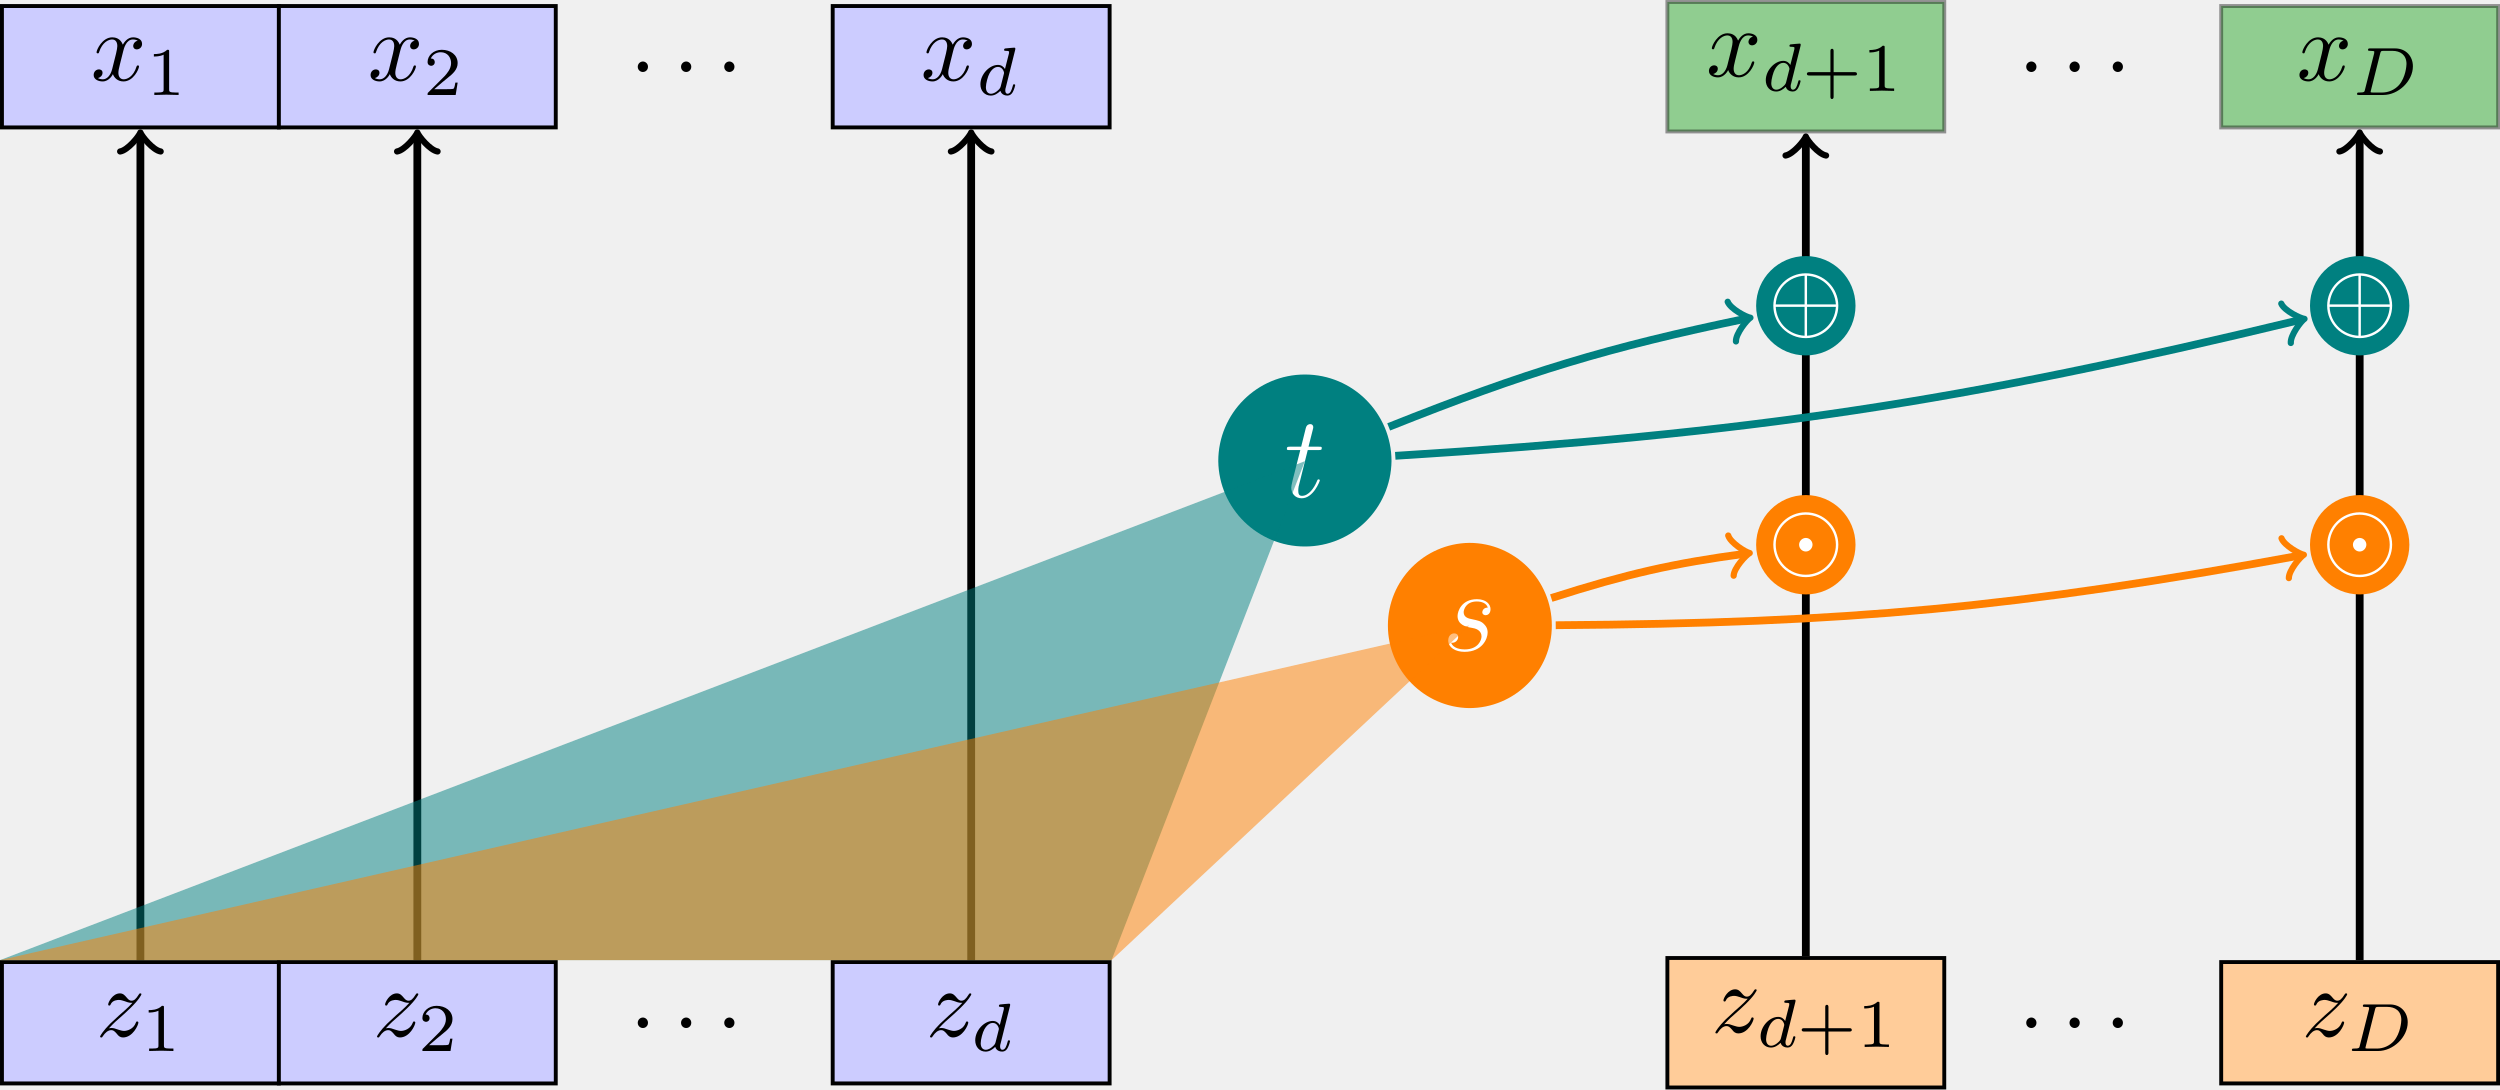
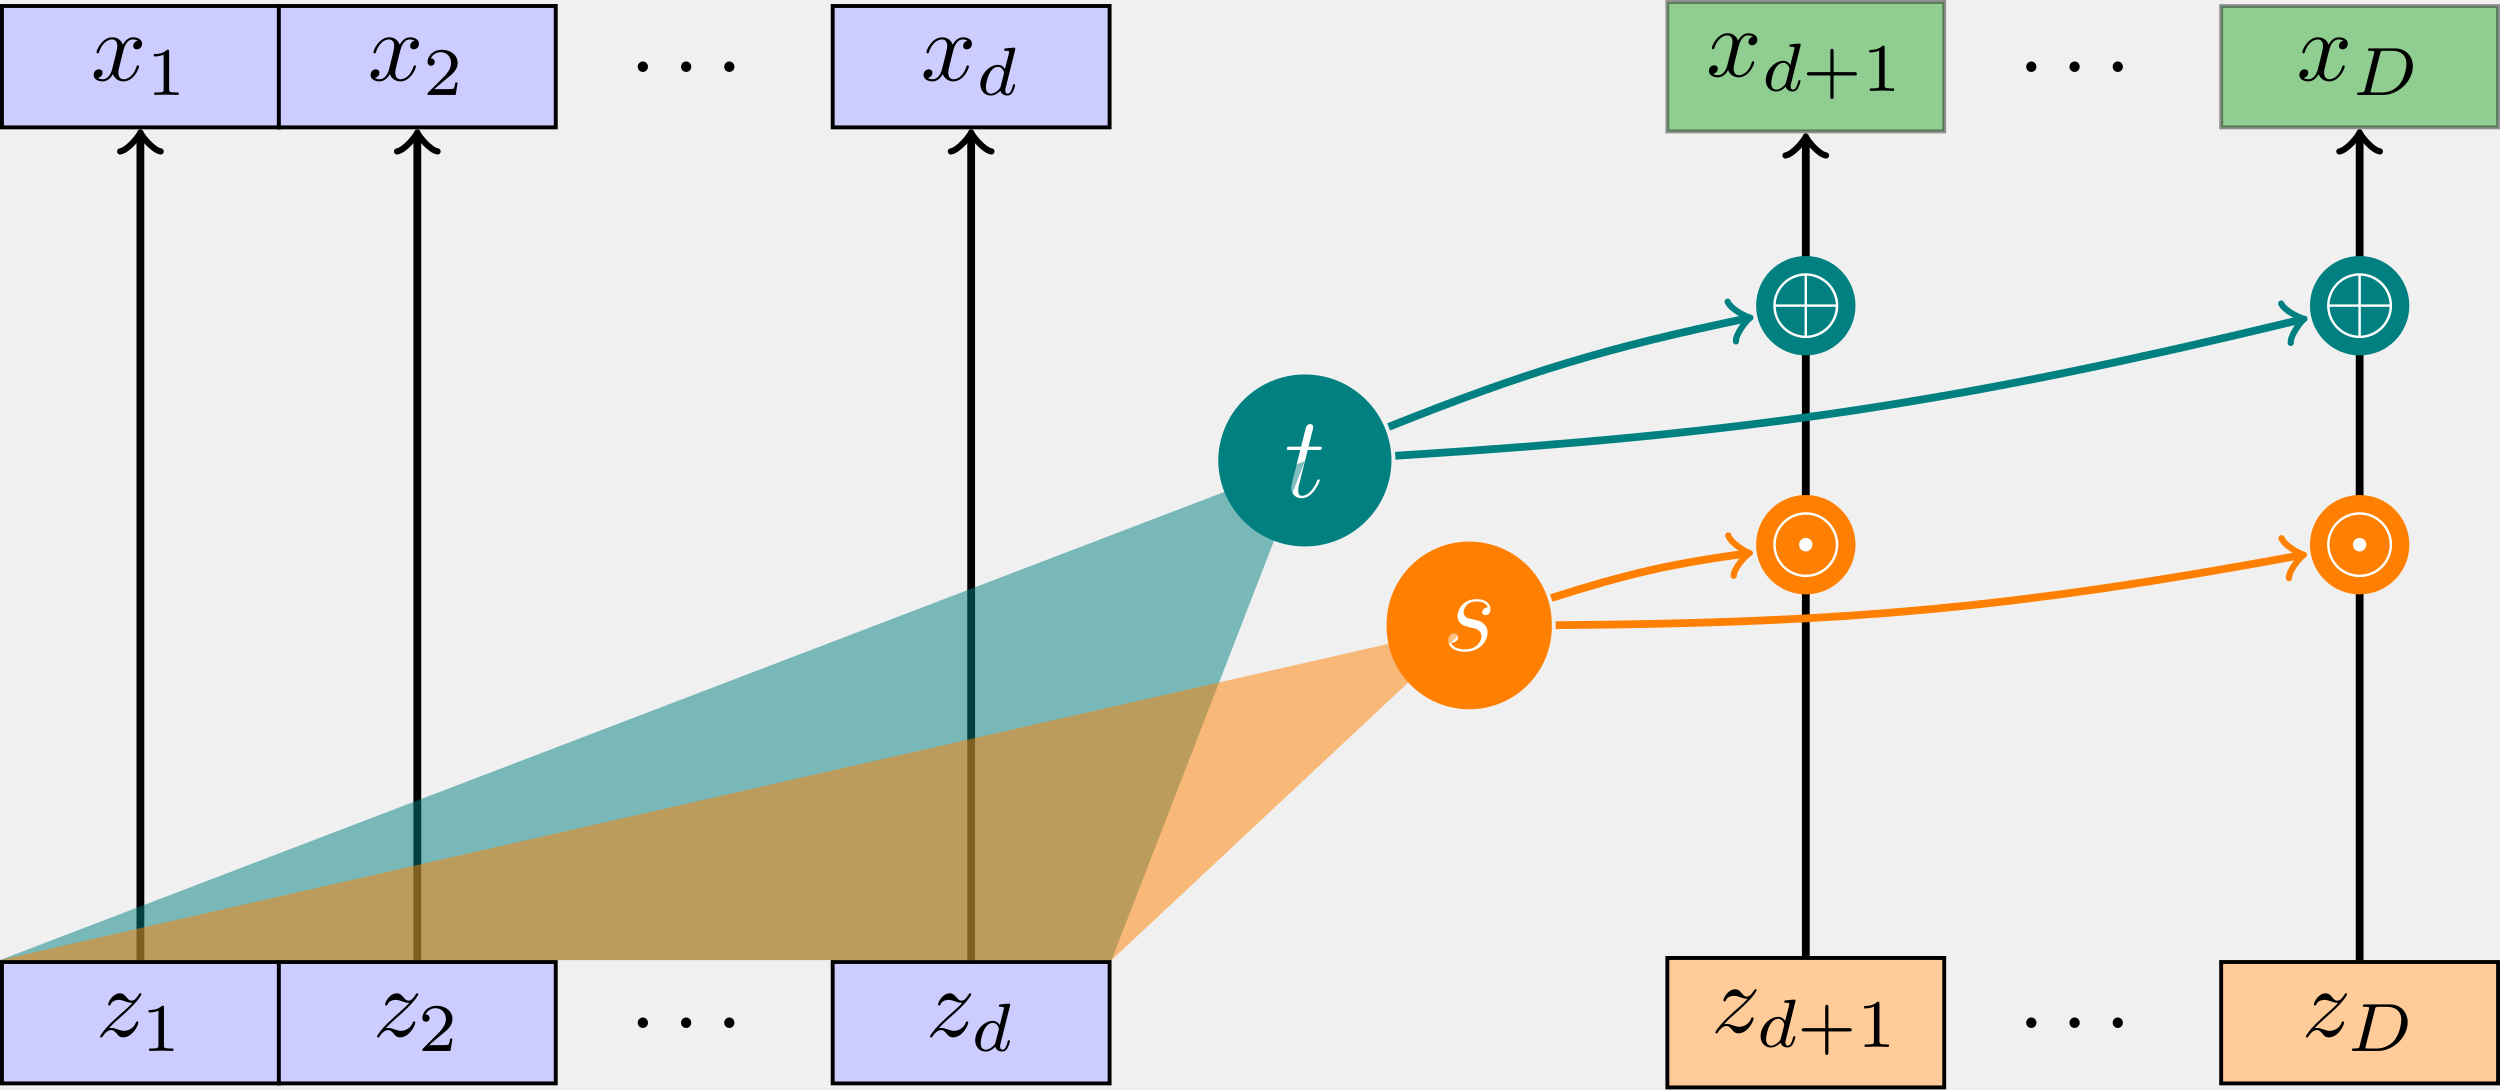
- <svg xmlns="http://www.w3.org/2000/svg" xmlns:xlink="http://www.w3.org/1999/xlink" width="341.213" height="148.693" viewBox="0 0 255.91 111.52">
+ <svg xmlns="http://www.w3.org/2000/svg" xmlns:xlink="http://www.w3.org/1999/xlink" width="341.22" height="148.688" viewBox="0 0 255.915 111.516">
  <defs>
    <symbol overflow="visible" id="a">
-       <path d="M3.328-3.016c.063-.25.297-1.171.985-1.171.046 0 .296 0 .5.125a.578.578 0 00-.47.546c0 .157.11.344.376.344a.546.546 0 00.531-.578c0-.516-.578-.656-.922-.656-.578 0-.922.531-1.047.75-.25-.656-.781-.75-1.078-.75-1.031 0-1.61 1.281-1.61 1.531 0 .11.11.11.126.11.078 0 .11-.032.125-.11.344-1.063 1-1.313 1.344-1.313.187 0 .53.094.53.672 0 .313-.171.97-.53 2.375-.157.61-.516 1.032-.954 1.032-.062 0-.28 0-.5-.125.25-.063.47-.266.47-.547 0-.266-.22-.344-.36-.344-.313 0-.547.25-.547.578 0 .453.484.656.922.656.672 0 1.031-.703 1.047-.75.125.36.484.75 1.078.75 1.031 0 1.594-1.28 1.594-1.53 0-.11-.079-.11-.11-.11-.094 0-.11.047-.14.11-.329 1.077-1 1.312-1.313 1.312-.39 0-.547-.313-.547-.657 0-.218.047-.437.156-.875zm0 0" />
+       <path style="stroke:none" d="M3.328-3.016c.063-.25.297-1.171.985-1.171.046 0 .296 0 .5.125a.578.578 0 0 0-.47.546c0 .157.11.344.376.344a.546.546 0 0 0 .531-.578c0-.516-.578-.656-.922-.656-.578 0-.922.531-1.047.75-.25-.656-.781-.75-1.078-.75-1.031 0-1.61 1.281-1.61 1.531 0 .11.11.11.126.11.078 0 .11-.032.125-.11.344-1.063 1-1.313 1.344-1.313.187 0 .53.094.53.672 0 .313-.171.97-.53 2.375-.157.61-.516 1.032-.954 1.032-.062 0-.28 0-.5-.125.25-.063.47-.266.47-.547 0-.266-.22-.344-.36-.344-.313 0-.547.25-.547.578 0 .453.484.656.922.656.672 0 1.031-.703 1.047-.75.125.36.484.75 1.078.75 1.031 0 1.594-1.28 1.594-1.53 0-.11-.079-.11-.11-.11-.094 0-.11.047-.14.11-.329 1.077-1 1.312-1.313 1.312-.39 0-.547-.313-.547-.657 0-.218.047-.437.156-.875Zm0 0" />
    </symbol>
    <symbol overflow="visible" id="j">
-       <path d="M1.328-.828c.531-.578.828-.828 1.188-1.14 0 0 .609-.532.968-.891.954-.922 1.172-1.407 1.172-1.454 0-.093-.093-.093-.11-.093-.077 0-.093.015-.155.11-.297.484-.5.64-.735.64-.25 0-.36-.156-.515-.328-.188-.22-.36-.422-.688-.422-.75 0-1.203.922-1.203 1.14 0 .047.031.11.11.11.093 0 .109-.047.14-.11.188-.468.766-.468.844-.468.203 0 .39.062.625.14.406.156.515.156.765.156-.359.422-1.187 1.141-1.375 1.297l-.906.844C.781-.625.422-.063.422.016c0 .093.11.093.125.093C.625.11.64.094.703-.016c.235-.359.531-.625.86-.625.218 0 .328.094.578.375.156.22.343.375.625.375 1 0 1.578-1.265 1.578-1.53 0-.048-.047-.11-.125-.11-.094 0-.11.062-.14.14-.235.641-.876.829-1.204.829-.188 0-.375-.063-.578-.125-.344-.125-.5-.172-.703-.172-.016 0-.172 0-.266.03zm0 0" />
+       <path style="stroke:none" d="M1.328-.828c.531-.578.828-.828 1.188-1.14 0 0 .609-.532.968-.891.954-.922 1.172-1.407 1.172-1.454 0-.093-.093-.093-.11-.093-.077 0-.093.015-.155.11-.297.484-.5.64-.735.64-.25 0-.36-.156-.515-.328-.188-.22-.36-.422-.688-.422-.75 0-1.203.922-1.203 1.14 0 .047.031.11.11.11.093 0 .109-.047.14-.11.188-.468.766-.468.844-.468.203 0 .39.062.625.14.406.156.515.156.765.156-.359.422-1.187 1.141-1.375 1.297l-.906.844C.781-.625.422-.063.422.016c0 .093.11.093.125.093C.625.11.64.094.703-.016c.235-.359.531-.625.86-.625.218 0 .328.094.578.375.156.22.343.375.625.375 1 0 1.578-1.265 1.578-1.53 0-.048-.047-.11-.125-.11-.094 0-.11.062-.14.14-.235.641-.876.829-1.204.829-.188 0-.375-.063-.578-.125-.344-.125-.5-.172-.703-.172-.016 0-.172 0-.266.03Zm0 0" />
    </symbol>
    <symbol overflow="visible" id="b">
-       <path d="M2.328-4.438c0-.187 0-.187-.203-.187-.453.438-1.078.438-1.36.438v.25c.157 0 .626 0 1-.188v3.547c0 .234 0 .328-.687.328H.812V0c.125 0 .985-.031 1.235-.031.219 0 1.094.031 1.25.031v-.25H3.03c-.703 0-.703-.094-.703-.328zm0 0" />
+       <path style="stroke:none" d="M2.328-4.438c0-.187 0-.187-.203-.187-.453.438-1.078.438-1.36.438v.25c.157 0 .626 0 1-.188v3.547c0 .234 0 .328-.687.328H.812V0c.125 0 .985-.031 1.235-.031.219 0 1.094.031 1.25.031v-.25H3.03c-.703 0-.703-.094-.703-.328Zm0 0" />
    </symbol>
    <symbol overflow="visible" id="c">
-       <path d="M3.516-1.266H3.28c-.015.157-.094.563-.187.625-.047.047-.578.047-.688.047H1.125c.734-.64.984-.844 1.39-1.172.516-.406 1-.843 1-1.5 0-.843-.734-1.359-1.624-1.359-.86 0-1.454.61-1.454 1.25 0 .344.297.39.376.39.156 0 .359-.124.359-.374 0-.125-.047-.375-.406-.375.218-.485.687-.641 1.015-.641.703 0 1.063.547 1.063 1.11 0 .609-.438 1.078-.656 1.328L.516-.266C.437-.203.437-.187.437 0h2.876zm0 0" />
+       <path style="stroke:none" d="M3.516-1.266H3.28c-.015.157-.094.563-.187.625-.047.047-.578.047-.688.047h-1.28c.734-.64.984-.844 1.39-1.172.516-.406 1-.843 1-1.5 0-.843-.734-1.359-1.624-1.359-.86 0-1.454.61-1.454 1.25 0 .344.297.39.376.39a.365.365 0 0 0 .359-.374c0-.125-.047-.375-.406-.375.218-.485.687-.641 1.015-.641.703 0 1.063.547 1.063 1.11 0 .609-.438 1.078-.656 1.328L.516-.266C.437-.203.437-.187.437 0h2.876Zm0 0" />
    </symbol>
    <symbol overflow="visible" id="f">
-       <path d="M3.219-1.578h2.14c.094 0 .25 0 .25-.156 0-.188-.156-.188-.25-.188H3.22v-2.14c0-.079 0-.25-.156-.25-.172 0-.172.156-.172.25v2.14H.75c-.094 0-.266 0-.266.172s.157.172.266.172h2.14v2.14c0 .094 0 .266.157.266.172 0 .172-.172.172-.265zm0 0" />
+       <path style="stroke:none" d="M3.219-1.578h2.14c.094 0 .25 0 .25-.156 0-.188-.156-.188-.25-.188H3.22v-2.14c0-.079 0-.25-.156-.25-.172 0-.172.156-.172.25v2.14H.75c-.094 0-.266 0-.266.172s.157.172.266.172h2.14v2.14c0 .094 0 .266.157.266.172 0 .172-.172.172-.265Zm0 0" />
    </symbol>
    <symbol overflow="visible" id="d">
-       <path d="M1.906-.531a.534.534 0 00-.515-.531.537.537 0 00-.532.53.524.524 0 101.047 0zm0 0" />
+       <path style="stroke:none" d="M1.906-.531a.534.534 0 0 0-.515-.531.537.537 0 0 0-.532.53.524.524 0 1 0 1.047 0Zm0 0" />
    </symbol>
    <symbol overflow="visible" id="e">
-       <path d="M3.984-4.625c0-.016.016-.11.016-.11 0-.046-.016-.109-.11-.109-.14 0-.718.063-.89.078-.047 0-.156.016-.156.157 0 .093.11.093.187.093.328 0 .328.063.328.11s0 .093-.015.156l-.406 1.594c-.141-.235-.376-.422-.72-.422-.89 0-1.796.984-1.796 1.984C.422-.406.875.063 1.484.063c.375 0 .704-.204.985-.485.125.422.531.484.719.484.25 0 .421-.14.546-.359.157-.281.25-.672.25-.703 0-.094-.093-.094-.109-.094-.11 0-.11.032-.156.219-.094.344-.219.75-.516.75-.172 0-.234-.156-.234-.344 0-.125.015-.187.047-.281zM2.5-.875c-.047.203-.203.344-.36.469-.062.062-.343.281-.64.281-.266 0-.516-.188-.516-.672 0-.375.204-1.14.375-1.422.313-.562.672-.656.86-.656.484 0 .625.531.625.61 0 .015-.016.078-.016.093zm0 0" />
+       <path style="stroke:none" d="M3.984-4.625c0-.016.016-.11.016-.11 0-.046-.016-.109-.11-.109-.14 0-.718.063-.89.078-.047 0-.156.016-.156.157 0 .093.11.093.187.093.328 0 .328.063.328.11s0 .093-.015.156l-.406 1.594c-.141-.235-.376-.422-.72-.422-.89 0-1.796.984-1.796 1.984C.422-.406.875.063 1.484.063c.375 0 .704-.204.985-.485.125.422.531.484.719.484.25 0 .421-.14.546-.359.157-.281.25-.672.25-.703 0-.094-.093-.094-.109-.094-.11 0-.11.032-.156.219-.094.344-.219.75-.516.75-.172 0-.234-.156-.234-.344 0-.125.015-.187.047-.281ZM2.5-.875c-.047.203-.203.344-.36.469-.062.062-.343.281-.64.281-.266 0-.516-.188-.516-.672 0-.375.204-1.14.375-1.422.313-.562.672-.656.86-.656.484 0 .625.531.625.61 0 .015-.016.078-.016.093Zm0 0" />
    </symbol>
    <symbol overflow="visible" id="h">
-       <path d="M1.313-.547c-.047.235-.063.297-.61.297C.578-.25.5-.25.5-.094.5 0 .578 0 .703 0h2.485c1.546 0 3.03-1.422 3.03-2.938 0-1.015-.702-1.828-1.827-1.828H1.844c-.14 0-.219 0-.219.157 0 .093.078.093.234.093.11 0 .141 0 .266.016.14.016.14.031.14.11 0 0 0 .046-.015.14zm1.562-3.719c.063-.218.063-.25.36-.25h.89c.781 0 1.438.391 1.438 1.344 0 .156-.079 1.36-.766 2.156a2.35 2.35 0 01-1.734.766h-.938c-.219 0-.234-.016-.234-.078 0 0 0-.031.03-.14zm0 0" />
+       <path style="stroke:none" d="M1.313-.547c-.047.235-.063.297-.61.297C.578-.25.5-.25.5-.094.5 0 .578 0 .703 0h2.485c1.546 0 3.03-1.422 3.03-2.938 0-1.015-.702-1.828-1.827-1.828H1.844c-.14 0-.219 0-.219.157 0 .093.078.093.234.093.11 0 .141 0 .266.016.14.016.14.031.14.11 0 0 0 .046-.015.14Zm1.562-3.719c.063-.218.063-.25.36-.25h.89c.781 0 1.438.391 1.438 1.344 0 .156-.079 1.36-.766 2.156a2.35 2.35 0 0 1-1.734.766h-.938c-.219 0-.234-.016-.234-.078 0 0 0-.031.03-.14Zm0 0" />
    </symbol>
    <symbol overflow="visible" id="q">
-       <path d="M2.406-4.813H3.5c.234 0 .344 0 .344-.203 0-.14-.063-.14-.313-.14H2.484l.438-1.735c.047-.171.047-.203.047-.28a.287.287 0 00-.297-.298c-.11 0-.375.032-.469.422l-.469 1.89H.61c-.234 0-.343 0-.343.235 0 .11.078.11.312.11h1.063L.844-1.656c-.094.422-.125.547-.125.703 0 .562.39 1.078 1.062 1.078 1.203 0 1.86-1.75 1.86-1.828 0-.078-.063-.11-.125-.11-.032 0-.079 0-.094.047-.016.016-.031.016-.11.22-.25.593-.796 1.421-1.5 1.421-.359 0-.375-.297-.375-.563 0 0 0-.234.032-.375zm0 0" />
+       <path style="stroke:none" d="M2.406-4.813H3.5c.234 0 .344 0 .344-.203 0-.14-.063-.14-.313-.14H2.484l.438-1.735c.047-.171.047-.203.047-.28a.287.287 0 0 0-.297-.298c-.11 0-.375.032-.469.422l-.469 1.89H.61c-.234 0-.343 0-.343.235 0 .11.078.11.312.11h1.063L.844-1.656c-.094.422-.125.547-.125.703 0 .562.39 1.078 1.062 1.078 1.203 0 1.86-1.75 1.86-1.828 0-.078-.063-.11-.125-.11-.032 0-.079 0-.094.047-.016.016-.031.016-.11.22-.25.593-.796 1.421-1.5 1.421-.359 0-.375-.297-.375-.563 0 0 0-.234.032-.375Zm0 0" />
    </symbol>
    <symbol overflow="visible" id="r">
-       <path d="M2.719-2.39c.203.03.531.109.61.124.155.047.687.235.687.813 0 .36-.329 1.328-1.72 1.328-.25 0-1.155-.031-1.39-.688a.606.606 0 00.719-.578c0-.25-.172-.375-.406-.375-.266 0-.61.204-.61.735 0 .703.72 1.156 1.672 1.156 1.813 0 2.36-1.344 2.36-1.969 0-.172 0-.515-.391-.89-.297-.297-.578-.344-1.219-.485-.328-.062-.844-.172-.844-.719 0-.234.22-1.093 1.344-1.093.516 0 1 .187 1.125.625-.531 0-.562.453-.562.468 0 .25.234.313.343.313.172 0 .5-.125.5-.625s-.453-1.016-1.39-1.016c-1.563 0-1.985 1.22-1.985 1.72 0 .905.891 1.093 1.157 1.155zm0 0" />
+       <path style="stroke:none" d="M2.719-2.39c.203.03.531.109.61.124.155.047.687.235.687.813 0 .36-.329 1.328-1.72 1.328-.25 0-1.155-.031-1.39-.688a.606.606 0 0 0 .719-.578c0-.25-.172-.375-.406-.375-.266 0-.61.204-.61.735 0 .703.72 1.156 1.672 1.156 1.813 0 2.36-1.344 2.36-1.969 0-.172 0-.515-.391-.89-.297-.297-.578-.344-1.219-.485-.328-.062-.844-.172-.844-.719 0-.234.22-1.093 1.344-1.093.516 0 1 .187 1.125.625-.531 0-.562.453-.562.468 0 .25.234.313.343.313.172 0 .5-.125.5-.625s-.453-1.016-1.39-1.016c-1.563 0-1.985 1.22-1.985 1.72 0 .905.891 1.093 1.157 1.155Zm0 0" />
    </symbol>
    <symbol overflow="visible" id="s">
-       <path d="M7.203-2.5c0-1.828-1.5-3.313-3.328-3.313A3.328 3.328 0 00.547-2.5 3.33 3.33 0 003.875.828 3.33 3.33 0 007.203-2.5zM3.875.578A3.074 3.074 0 01.797-2.5c0-1.703 1.39-3.063 3.078-3.063 1.703 0 3.078 1.391 3.078 3.063A3.084 3.084 0 013.875.578zM4.563-2.5a.694.694 0 00-.688-.688.704.704 0 00-.688.688c0 .39.313.703.688.703.39 0 .688-.344.688-.703zm0 0" />
+       <path style="stroke:none" d="M7.203-2.5c0-1.828-1.5-3.313-3.328-3.313A3.328 3.328 0 0 0 .547-2.5 3.33 3.33 0 0 0 3.875.828 3.33 3.33 0 0 0 7.203-2.5ZM3.875.578A3.074 3.074 0 0 1 .797-2.5a3.07 3.07 0 0 1 3.078-3.063A3.081 3.081 0 0 1 6.953-2.5 3.084 3.084 0 0 1 3.875.578ZM4.563-2.5a.694.694 0 0 0-.688-.688.704.704 0 0 0-.688.688c0 .39.313.703.688.703.39 0 .688-.344.688-.703Zm0 0" />
    </symbol>
    <symbol overflow="visible" id="t">
-       <path d="M7.203-2.5c0-1.828-1.5-3.313-3.328-3.313A3.328 3.328 0 00.547-2.5 3.33 3.33 0 003.875.828 3.33 3.33 0 007.203-2.5zM.797-2.625c.094-1.672 1.39-2.86 2.953-2.938v2.938zM4-5.563c1.563.079 2.844 1.282 2.953 2.938H4zM3.75.579C2.203.5.89-.672.797-2.375H3.75zm3.203-2.953C6.843-.672 5.531.5 4 .578v-2.953zm0 0" />
+       <path style="stroke:none" d="M7.203-2.5c0-1.828-1.5-3.313-3.328-3.313A3.328 3.328 0 0 0 .547-2.5 3.33 3.33 0 0 0 3.875.828 3.33 3.33 0 0 0 7.203-2.5ZM.797-2.625c.094-1.672 1.39-2.86 2.953-2.938v2.938ZM4-5.563c1.563.079 2.844 1.282 2.953 2.938H4ZM3.75.579C2.203.5.89-.672.797-2.375H3.75Zm3.203-2.953C6.843-.672 5.531.5 4 .578v-2.953Zm0 0" />
    </symbol>
    <clipPath id="g">
-       <path d="M227 0h28.91v14H227zm0 0" />
+       <path d="M227 0h28.914v14H227Zm0 0" />
    </clipPath>
    <clipPath id="i">
-       <path d="M0 98h29v13.52H0zm0 0" />
+       <path d="M0 98h29v13.516H0Zm0 0" />
    </clipPath>
    <clipPath id="k">
-       <path d="M28 98h30v13.52H28zm0 0" />
+       <path d="M28 98h30v13.516H28Zm0 0" />
    </clipPath>
    <clipPath id="l">
-       <path d="M85 98h29v13.52H85zm0 0" />
+       <path d="M85 98h29v13.516H85Zm0 0" />
    </clipPath>
    <clipPath id="m">
-       <path d="M170 98h30v13.52h-30zm0 0" />
+       <path d="M170 98h30v13.516h-30Zm0 0" />
    </clipPath>
    <clipPath id="n">
-       <path d="M170 97h30v14.52h-30zm0 0" />
+       <path d="M170 97h30v14.516h-30Zm0 0" />
    </clipPath>
    <clipPath id="o">
-       <path d="M227 98h28.91v13H227zm0 0" />
+       <path d="M227 98h28.914v13H227Zm0 0" />
    </clipPath>
    <clipPath id="p">
-       <path d="M227 98h28.91v13.52H227zm0 0" />
+       <path d="M227 98h28.914v13.516H227Zm0 0" />
    </clipPath>
  </defs>
-   <path d="M.2 13.043h28.347V.617H.199zm0 0" fill="#ccf" stroke-width=".399" stroke="#000" stroke-miterlimit="10" />
-   <use xlink:href="#a" x="9.291" y="8.228" />
-   <use xlink:href="#b" x="14.985" y="9.722" />
-   <path d="M28.547 13.043H56.89V.617H28.547zm0 0" fill="#ccf" stroke-width=".399" stroke="#000" stroke-miterlimit="10" />
-   <use xlink:href="#a" x="37.637" y="8.228" />
-   <use xlink:href="#c" x="43.331" y="9.722" />
-   <use xlink:href="#d" x="64.424" y="7.356" />
-   <use xlink:href="#d" x="68.855" y="7.356" />
-   <use xlink:href="#d" x="73.277" y="7.356" />
-   <path d="M85.238 13.043h28.348V.617H85.238zm0 0" fill="#ccf" stroke-width=".399" stroke="#000" stroke-miterlimit="10" />
-   <use xlink:href="#a" x="94.242" y="8.228" />
-   <use xlink:href="#e" x="99.936" y="9.722" />
-   <path d="M170.68 13.457h28.343V.203H170.68zm0 0" fill="#090" fill-opacity=".4" stroke-width=".399" stroke="#000" stroke-opacity=".4" stroke-miterlimit="10" />
-   <use xlink:href="#a" x="174.636" y="7.813" />
-   <use xlink:href="#e" x="180.33" y="9.307" />
-   <use xlink:href="#f" x="184.478" y="9.307" />
-   <use xlink:href="#b" x="190.594" y="9.307" />
-   <use xlink:href="#d" x="206.554" y="7.356" />
-   <use xlink:href="#d" x="210.985" y="7.356" />
-   <use xlink:href="#d" x="215.407" y="7.356" />
+   <path style="fill-rule:nonzero;fill:#ccf;fill-opacity:1;stroke-width:.399;stroke-linecap:butt;stroke-linejoin:miter;stroke:#000;stroke-opacity:1;stroke-miterlimit:10" d="M-14.173-6.213h28.348V6.213h-28.348Zm0 0" transform="matrix(1 0 0 -1 14.372 6.826)" />
+   <use xlink:href="#a" x="9.291" y="8.224" style="fill:#000;fill-opacity:1" />
+   <use xlink:href="#b" x="14.985" y="9.718" style="fill:#000;fill-opacity:1" />
+   <path style="fill-rule:nonzero;fill:#ccf;fill-opacity:1;stroke-width:.399;stroke-linecap:butt;stroke-linejoin:miter;stroke:#000;stroke-opacity:1;stroke-miterlimit:10" d="M14.175-6.213h28.344V6.213H14.175Zm0 0" transform="matrix(1 0 0 -1 14.372 6.826)" />
+   <use xlink:href="#a" x="37.637" y="8.224" style="fill:#000;fill-opacity:1" />
+   <use xlink:href="#c" x="43.331" y="9.718" style="fill:#000;fill-opacity:1" />
+   <use xlink:href="#d" x="64.424" y="7.352" style="fill:#000;fill-opacity:1" />
+   <use xlink:href="#d" x="68.855" y="7.352" style="fill:#000;fill-opacity:1" />
+   <use xlink:href="#d" x="73.277" y="7.352" style="fill:#000;fill-opacity:1" />
+   <path style="fill-rule:nonzero;fill:#ccf;fill-opacity:1;stroke-width:.399;stroke-linecap:butt;stroke-linejoin:miter;stroke:#000;stroke-opacity:1;stroke-miterlimit:10" d="M70.866-6.213h28.348V6.213H70.866Zm0 0" transform="matrix(1 0 0 -1 14.372 6.826)" />
+   <use xlink:href="#a" x="94.242" y="8.224" style="fill:#000;fill-opacity:1" />
+   <use xlink:href="#e" x="99.936" y="9.718" style="fill:#000;fill-opacity:1" />
+   <path style="fill-rule:nonzero;fill:#090;fill-opacity:.4;stroke-width:.399;stroke-linecap:butt;stroke-linejoin:miter;stroke:#000;stroke-opacity:.4;stroke-miterlimit:10" d="M156.308-6.627h28.343V6.627h-28.343Zm0 0" transform="matrix(1 0 0 -1 14.372 6.826)" />
+   <use xlink:href="#a" x="174.636" y="7.809" style="fill:#000;fill-opacity:1" />
+   <use xlink:href="#e" x="180.33" y="9.303" style="fill:#000;fill-opacity:1" />
+   <g style="fill:#000;fill-opacity:1">
+     <use xlink:href="#f" x="184.478" y="9.303" />
+     <use xlink:href="#b" x="190.594" y="9.303" />
+   </g>
+   <use xlink:href="#d" x="206.554" y="7.352" style="fill:#000;fill-opacity:1" />
+   <use xlink:href="#d" x="210.985" y="7.352" style="fill:#000;fill-opacity:1" />
+   <use xlink:href="#d" x="215.407" y="7.352" style="fill:#000;fill-opacity:1" />
  <g clip-path="url(#g)">
-     <path d="M227.371 13.043h28.348V.617H227.37zm0 0" fill="#090" fill-opacity=".4" stroke-width=".399" stroke="#000" stroke-opacity=".4" stroke-miterlimit="10" />
+     <path style="fill-rule:nonzero;fill:#090;fill-opacity:.4;stroke-width:.399;stroke-linecap:butt;stroke-linejoin:miter;stroke:#000;stroke-opacity:.4;stroke-miterlimit:10" d="M213-6.213h28.347V6.213h-28.348Zm0 0" transform="matrix(1 0 0 -1 14.372 6.826)" />
  </g>
-   <use xlink:href="#a" x="235.082" y="8.228" />
-   <use xlink:href="#h" x="240.776" y="9.722" />
-   <path d="M.2 110.906h28.347V98.48H.199zm0 0" fill="#ccf" />
+   <use xlink:href="#a" x="235.082" y="8.224" style="fill:#000;fill-opacity:1" />
+   <use xlink:href="#h" x="240.776" y="9.718" style="fill:#000;fill-opacity:1" />
+   <path style="stroke:none;fill-rule:nonzero;fill:#ccf;fill-opacity:1" d="M.2 110.902h28.347V98.477H.199Zm0 0" />
  <g clip-path="url(#i)">
-     <path d="M.2 110.906h28.347V98.48H.199zm0 0" fill="none" stroke-width=".399" stroke="#000" stroke-miterlimit="10" />
+     <path style="fill:none;stroke-width:.399;stroke-linecap:butt;stroke-linejoin:miter;stroke:#000;stroke-opacity:1;stroke-miterlimit:10" d="M-14.173-104.076h28.348v12.425h-28.348Zm0 0" transform="matrix(1 0 0 -1 14.372 6.826)" />
  </g>
-   <use xlink:href="#j" x="9.821" y="106.091" />
-   <use xlink:href="#b" x="14.454" y="107.585" />
-   <path d="M28.547 110.906H56.89V98.48H28.547zm0 0" fill="#ccf" />
+   <use xlink:href="#j" x="9.821" y="106.087" style="fill:#000;fill-opacity:1" />
+   <use xlink:href="#b" x="14.454" y="107.581" style="fill:#000;fill-opacity:1" />
+   <path style="stroke:none;fill-rule:nonzero;fill:#ccf;fill-opacity:1" d="M28.547 110.902H56.89V98.477H28.547Zm0 0" />
  <g clip-path="url(#k)">
-     <path d="M28.547 110.906H56.89V98.48H28.547zm0 0" fill="none" stroke-width=".399" stroke="#000" stroke-miterlimit="10" />
+     <path style="fill:none;stroke-width:.399;stroke-linecap:butt;stroke-linejoin:miter;stroke:#000;stroke-opacity:1;stroke-miterlimit:10" d="M14.175-104.076h28.344v12.425H14.175Zm0 0" transform="matrix(1 0 0 -1 14.372 6.826)" />
  </g>
-   <use xlink:href="#j" x="38.168" y="106.091" />
-   <use xlink:href="#c" x="42.801" y="107.585" />
-   <use xlink:href="#d" x="64.424" y="105.219" />
-   <use xlink:href="#d" x="68.855" y="105.219" />
-   <use xlink:href="#d" x="73.277" y="105.219" />
-   <path d="M85.238 110.906h28.348V98.48H85.238zm0 0" fill="#ccf" />
+   <use xlink:href="#j" x="38.168" y="106.087" style="fill:#000;fill-opacity:1" />
+   <use xlink:href="#c" x="42.801" y="107.581" style="fill:#000;fill-opacity:1" />
+   <use xlink:href="#d" x="64.424" y="105.215" style="fill:#000;fill-opacity:1" />
+   <use xlink:href="#d" x="68.855" y="105.215" style="fill:#000;fill-opacity:1" />
+   <use xlink:href="#d" x="73.277" y="105.215" style="fill:#000;fill-opacity:1" />
+   <path style="stroke:none;fill-rule:nonzero;fill:#ccf;fill-opacity:1" d="M85.238 110.902h28.348V98.477H85.238Zm0 0" />
  <g clip-path="url(#l)">
-     <path d="M85.238 110.906h28.348V98.48H85.238zm0 0" fill="none" stroke-width=".399" stroke="#000" stroke-miterlimit="10" />
+     <path style="fill:none;stroke-width:.399;stroke-linecap:butt;stroke-linejoin:miter;stroke:#000;stroke-opacity:1;stroke-miterlimit:10" d="M70.866-104.076h28.348v12.425H70.866Zm0 0" transform="matrix(1 0 0 -1 14.372 6.826)" />
  </g>
-   <use xlink:href="#j" x="94.772" y="106.091" />
-   <use xlink:href="#e" x="99.406" y="107.585" />
+   <use xlink:href="#j" x="94.772" y="106.087" style="fill:#000;fill-opacity:1" />
+   <use xlink:href="#e" x="99.406" y="107.581" style="fill:#000;fill-opacity:1" />
  <g clip-path="url(#m)">
-     <path d="M170.68 111.32h28.343V98.066H170.68zm0 0" fill="#fc9" />
+     <path style="stroke:none;fill-rule:nonzero;fill:#fc9;fill-opacity:1" d="M170.68 111.316h28.343V98.062H170.68Zm0 0" />
  </g>
  <g clip-path="url(#n)">
-     <path d="M170.68 111.32h28.343V98.066H170.68zm0 0" fill="none" stroke-width=".399" stroke="#000" stroke-miterlimit="10" />
+     <path style="fill:none;stroke-width:.399;stroke-linecap:butt;stroke-linejoin:miter;stroke:#000;stroke-opacity:1;stroke-miterlimit:10" d="M156.308-104.49h28.343v13.253h-28.343Zm0 0" transform="matrix(1 0 0 -1 14.372 6.826)" />
  </g>
-   <use xlink:href="#j" x="175.167" y="105.676" />
-   <use xlink:href="#e" x="179.8" y="107.17" />
-   <use xlink:href="#f" x="183.947" y="107.17" />
-   <use xlink:href="#b" x="190.063" y="107.17" />
-   <use xlink:href="#d" x="206.554" y="105.219" />
-   <use xlink:href="#d" x="210.985" y="105.219" />
-   <use xlink:href="#d" x="215.406" y="105.219" />
+   <use xlink:href="#j" x="175.167" y="105.672" style="fill:#000;fill-opacity:1" />
+   <use xlink:href="#e" x="179.8" y="107.166" style="fill:#000;fill-opacity:1" />
+   <g style="fill:#000;fill-opacity:1">
+     <use xlink:href="#f" x="183.947" y="107.166" />
+     <use xlink:href="#b" x="190.063" y="107.166" />
+   </g>
+   <use xlink:href="#d" x="206.554" y="105.215" style="fill:#000;fill-opacity:1" />
+   <use xlink:href="#d" x="210.985" y="105.215" style="fill:#000;fill-opacity:1" />
+   <use xlink:href="#d" x="215.407" y="105.215" style="fill:#000;fill-opacity:1" />
  <g clip-path="url(#o)">
-     <path d="M227.371 110.906h28.348V98.48H227.37zm0 0" fill="#fc9" />
+     <path style="stroke:none;fill-rule:nonzero;fill:#fc9;fill-opacity:1" d="M227.371 110.902h28.348V98.477H227.37Zm0 0" />
  </g>
  <g clip-path="url(#p)">
-     <path d="M227.371 110.906h28.348V98.48H227.37zm0 0" fill="none" stroke-width=".399" stroke="#000" stroke-miterlimit="10" />
+     <path style="fill:none;stroke-width:.399;stroke-linecap:butt;stroke-linejoin:miter;stroke:#000;stroke-opacity:1;stroke-miterlimit:10" d="M213-104.076h28.347v12.425h-28.348Zm0 0" transform="matrix(1 0 0 -1 14.372 6.826)" />
  </g>
-   <use xlink:href="#j" x="235.613" y="106.091" />
-   <use xlink:href="#h" x="240.246" y="107.585" />
-   <path d="M14.371 98.281V13.95" fill="none" stroke-width=".797" stroke="#000" stroke-miterlimit="10" />
-   <path d="M12.3 15.504c.778-.129 1.942-1.555 2.071-1.942.129.387 1.297 1.813 2.074 1.942" fill="none" stroke-width=".638" stroke-linecap="round" stroke-linejoin="round" stroke="#000" stroke-miterlimit="10" />
-   <path d="M42.719 98.281V13.95" fill="none" stroke-width=".797" stroke="#000" stroke-miterlimit="10" />
-   <path d="M40.648 15.504c.774-.129 1.942-1.555 2.07-1.942.13.387 1.298 1.813 2.071 1.942" fill="none" stroke-width=".638" stroke-linecap="round" stroke-linejoin="round" stroke="#000" stroke-miterlimit="10" />
-   <path d="M99.414 98.281V13.95" fill="none" stroke-width=".797" stroke="#000" stroke-miterlimit="10" />
-   <path d="M97.34 15.504c.777-.129 1.941-1.555 2.074-1.942.129.387 1.293 1.813 2.07 1.942" fill="none" stroke-width=".638" stroke-linecap="round" stroke-linejoin="round" stroke="#000" stroke-miterlimit="10" />
-   <path d="M184.852 97.867V14.363" fill="none" stroke-width=".797" stroke="#000" stroke-miterlimit="10" />
-   <path d="M182.777 15.918c.778-.129 1.946-1.555 2.075-1.941.128.386 1.293 1.812 2.07 1.941" fill="none" stroke-width=".638" stroke-linecap="round" stroke-linejoin="round" stroke="#000" stroke-miterlimit="10" />
-   <path d="M241.547 98.281V13.95" fill="none" stroke-width=".797" stroke="#000" stroke-miterlimit="10" />
-   <path d="M239.473 15.504c.777-.129 1.941-1.555 2.074-1.942.129.387 1.293 1.813 2.07 1.942" fill="none" stroke-width=".638" stroke-linecap="round" stroke-linejoin="round" stroke="#000" stroke-miterlimit="10" />
-   <path d="M142.441 47.207c0-4.898-3.968-8.871-8.867-8.871-4.894 0-8.867 3.973-8.867 8.871a8.868 8.868 0 0017.734 0zm0 0" fill="teal" />
-   <use xlink:href="#q" x="131.46" y="50.882" fill="#fff" />
-   <path d="M0 98.281l133.574-51.074-19.789 51.074H0" fill="teal" fill-opacity=".5" />
-   <path d="M158.852 64.027c0-4.668-3.786-8.457-8.454-8.457a8.458 8.458 0 000 16.914 8.455 8.455 0 008.454-8.457zm0 0" fill="#ff8000" />
-   <use xlink:href="#r" x="147.639" y="66.601" fill="#fff" />
-   <path d="M0 98.281l150.398-34.254-36.613 34.254H0" fill="#ff8000" fill-opacity=".5" />
-   <path d="M189.938 55.762a5.086 5.086 0 10-10.173 0 5.086 5.086 0 0010.173 0zm0 0" fill="#ff8000" />
-   <use xlink:href="#s" x="180.975" y="58.252" fill="#fff" />
-   <path d="M189.938 31.297a5.086 5.086 0 10-10.173 0 5.086 5.086 0 0010.173 0zm0 0" fill="teal" />
-   <use xlink:href="#t" x="180.975" y="33.787" fill="#fff" />
-   <path d="M158.793 61.219c7.883-2.512 12.437-3.54 19.934-4.551" fill="none" stroke-width=".797" stroke="#ff8000" stroke-miterlimit="10" />
-   <path d="M176.91 54.82c.23.754 1.8 1.72 2.2 1.793-.368.18-1.622 1.528-1.645 2.317" fill="none" stroke-width=".638" stroke-linecap="round" stroke-linejoin="round" stroke="#ff8000" stroke-miterlimit="10" />
-   <path d="M142.152 43.7c14.13-5.638 22.446-8.141 36.649-11.098" fill="none" stroke-width=".797" stroke="teal" stroke-miterlimit="10" />
-   <path d="M176.855 30.89c.286.735 1.918 1.587 2.325 1.633-.356.207-1.512 1.637-1.48 2.426" fill="none" stroke-width=".638" stroke-linecap="round" stroke-linejoin="round" stroke="teal" stroke-miterlimit="10" />
-   <path d="M246.633 55.762a5.086 5.086 0 10-10.173 0 5.086 5.086 0 0010.173 0zm0 0" fill="#ff8000" />
-   <use xlink:href="#s" x="237.668" y="58.252" fill="#fff" />
-   <path d="M246.633 31.297a5.086 5.086 0 10-10.173 0 5.086 5.086 0 0010.173 0zm0 0" fill="teal" />
-   <use xlink:href="#t" x="237.668" y="33.787" fill="#fff" />
-   <path d="M159.25 64c30.219-.21 47.172-1.813 76.2-7.14" fill="none" stroke-width=".797" stroke="#ff8000" stroke-miterlimit="10" />
-   <path d="M233.547 55.102c.27.742 1.883 1.628 2.285 1.687-.355.2-1.547 1.602-1.535 2.387" fill="none" stroke-width=".638" stroke-linecap="round" stroke-linejoin="round" stroke="#ff8000" stroke-miterlimit="10" />
-   <path d="M142.824 46.66c36.774-2.3 57.57-5.441 92.7-13.93" fill="none" stroke-width=".797" stroke="teal" stroke-miterlimit="10" />
-   <path d="M233.523 31.082c.309.727 1.97 1.523 2.375 1.559-.347.214-1.457 1.683-1.402 2.468" fill="none" stroke-width=".638" stroke-linecap="round" stroke-linejoin="round" stroke="teal" stroke-miterlimit="10" />
+   <use xlink:href="#j" x="235.613" y="106.087" style="fill:#000;fill-opacity:1" />
+   <use xlink:href="#h" x="240.246" y="107.581" style="fill:#000;fill-opacity:1" />
+   <path style="fill:none;stroke-width:.797;stroke-linecap:butt;stroke-linejoin:miter;stroke:#000;stroke-opacity:1;stroke-miterlimit:10" d="M0-91.451V-7.12" transform="matrix(1 0 0 -1 14.372 6.826)" />
+   <path style="fill:none;stroke-width:.638;stroke-linecap:round;stroke-linejoin:round;stroke:#000;stroke-opacity:1;stroke-miterlimit:10" d="M-1.555 2.071C-1.426 1.294 0 .13.39.001 0-.128-1.426-1.296-1.555-2.073" transform="matrix(0 -1 -1 0 14.372 13.945)" />
+   <path style="fill:none;stroke-width:.797;stroke-linecap:butt;stroke-linejoin:miter;stroke:#000;stroke-opacity:1;stroke-miterlimit:10" d="M28.347-91.451V-7.12" transform="matrix(1 0 0 -1 14.372 6.826)" />
+   <path style="fill:none;stroke-width:.638;stroke-linecap:round;stroke-linejoin:round;stroke:#000;stroke-opacity:1;stroke-miterlimit:10" d="M-1.555 2.07C-1.426 1.297 0 .13.39 0 0-.129-1.426-1.297-1.555-2.07" transform="matrix(0 -1 -1 0 42.719 13.945)" />
+   <path style="fill:none;stroke-width:.797;stroke-linecap:butt;stroke-linejoin:miter;stroke:#000;stroke-opacity:1;stroke-miterlimit:10" d="M85.042-91.451V-7.12" transform="matrix(1 0 0 -1 14.372 6.826)" />
+   <path style="fill:none;stroke-width:.638;stroke-linecap:round;stroke-linejoin:round;stroke:#000;stroke-opacity:1;stroke-miterlimit:10" d="M-1.555 2.073C-1.426 1.295 0 .13.39-.002 0-.13-1.426-1.295-1.555-2.072" transform="matrix(0 -1 -1 0 99.412 13.945)" />
+   <path style="fill:none;stroke-width:.797;stroke-linecap:butt;stroke-linejoin:miter;stroke:#000;stroke-opacity:1;stroke-miterlimit:10" d="M170.48-91.037v83.504" transform="matrix(1 0 0 -1 14.372 6.826)" />
+   <path style="fill:none;stroke-width:.638;stroke-linecap:round;stroke-linejoin:round;stroke:#000;stroke-opacity:1;stroke-miterlimit:10" d="M-1.554 2.074C-1.424 1.296.001.128.388-.001 0-.129-1.425-1.294-1.554-2.07" transform="matrix(0 -1 -1 0 184.851 14.36)" />
+   <path style="fill:none;stroke-width:.797;stroke-linecap:butt;stroke-linejoin:miter;stroke:#000;stroke-opacity:1;stroke-miterlimit:10" d="M227.175-91.451V-7.12" transform="matrix(1 0 0 -1 14.372 6.826)" />
+   <path style="fill:none;stroke-width:.638;stroke-linecap:round;stroke-linejoin:round;stroke:#000;stroke-opacity:1;stroke-miterlimit:10" d="M-1.555 2.072C-1.426 1.295 0 .131.39-.002 0-.13-1.426-1.295-1.555-2.072" transform="matrix(0 -1 -1 0 241.545 13.945)" />
+   <path style="stroke:none;fill-rule:nonzero;fill:teal;fill-opacity:1" d="M142.441 47.203c0-4.898-3.968-8.871-8.867-8.871-4.894 0-8.867 3.973-8.867 8.871a8.868 8.868 0 0 0 17.734 0Zm0 0" />
+   <use xlink:href="#q" x="131.46" y="50.878" style="fill:#fff;fill-opacity:1" />
+   <path style="stroke:none;fill-rule:nonzero;fill:teal;fill-opacity:.5" d="m0 98.277 133.574-51.074-19.789 51.074H0" />
+   <path style="stroke:none;fill-rule:nonzero;fill:#ff8000;fill-opacity:1" d="M158.852 64.023a8.456 8.456 0 1 0-16.91 0 8.456 8.456 0 1 0 16.91 0Zm0 0" />
+   <use xlink:href="#r" x="147.639" y="66.597" style="fill:#fff;fill-opacity:1" />
+   <path style="stroke:none;fill-rule:nonzero;fill:#ff8000;fill-opacity:.5" d="m0 98.277 150.398-34.254-36.613 34.254H0" />
+   <path style="stroke:none;fill-rule:nonzero;fill:#ff8000;fill-opacity:1" d="M189.938 55.758a5.086 5.086 0 1 0-10.173 0 5.086 5.086 0 0 0 10.173 0Zm0 0" />
+   <use xlink:href="#s" x="180.975" y="58.248" style="fill:#fff;fill-opacity:1" />
+   <path style="stroke:none;fill-rule:nonzero;fill:teal;fill-opacity:1" d="M189.938 31.293a5.086 5.086 0 1 0-10.173 0 5.086 5.086 0 0 0 10.173 0Zm0 0" />
+   <use xlink:href="#t" x="180.975" y="33.783" style="fill:#fff;fill-opacity:1" />
+   <path style="fill:none;stroke-width:.797;stroke-linecap:butt;stroke-linejoin:miter;stroke:#ff8000;stroke-opacity:1;stroke-miterlimit:10" d="M144.421-54.389c7.883 2.512 12.437 3.54 19.934 4.55" transform="matrix(1 0 0 -1 14.372 6.826)" />
+   <path style="fill:none;stroke-width:.638;stroke-linecap:round;stroke-linejoin:round;stroke:#ff8000;stroke-opacity:1;stroke-miterlimit:10" d="M-1.552 2.073C-1.425 1.295-.002.129.387 0c-.388-.129-1.811-1.296-1.94-2.075" transform="scale(.99995 -.99995) rotate(7.694 510.727 1300.73)" />
+   <path style="fill:none;stroke-width:.797;stroke-linecap:butt;stroke-linejoin:miter;stroke:teal;stroke-opacity:1;stroke-miterlimit:10" d="M127.78-36.87c14.13 5.637 22.446 8.141 36.649 11.098" transform="matrix(1 0 0 -1 14.372 6.826)" />
+   <path style="fill:none;stroke-width:.638;stroke-linecap:round;stroke-linejoin:round;stroke:teal;stroke-opacity:1;stroke-miterlimit:10" d="M-1.554 2.072C-1.424 1.295 0 .128.389 0c-.39-.13-1.814-1.295-1.944-2.074" transform="matrix(.979 -.20367 -.20367 -.979 178.799 32.599)" />
+   <path style="stroke:none;fill-rule:nonzero;fill:#ff8000;fill-opacity:1" d="M246.633 55.758a5.086 5.086 0 1 0-10.173 0 5.086 5.086 0 0 0 10.173 0Zm0 0" />
+   <use xlink:href="#s" x="237.668" y="58.248" style="fill:#fff;fill-opacity:1" />
+   <path style="stroke:none;fill-rule:nonzero;fill:teal;fill-opacity:1" d="M246.633 31.293a5.086 5.086 0 1 0-10.173 0 5.086 5.086 0 0 0 10.173 0Zm0 0" />
+   <use xlink:href="#t" x="237.668" y="33.783" style="fill:#fff;fill-opacity:1" />
+   <path style="fill:none;stroke-width:.797;stroke-linecap:butt;stroke-linejoin:miter;stroke:#ff8000;stroke-opacity:1;stroke-miterlimit:10" d="M144.878-57.17c30.219.21 47.172 1.812 76.2 7.14" transform="matrix(1 0 0 -1 14.372 6.826)" />
+   <path style="fill:none;stroke-width:.638;stroke-linecap:round;stroke-linejoin:round;stroke:#ff8000;stroke-opacity:1;stroke-miterlimit:10" d="M-1.556 2.072C-1.425 1.294-.002.131.387 0 0-.127-1.423-1.296-1.553-2.07" transform="scale(.99996 -.99996) rotate(10.398 430.182 1265.514)" />
+   <path style="fill:none;stroke-width:.797;stroke-linecap:butt;stroke-linejoin:miter;stroke:teal;stroke-opacity:1;stroke-miterlimit:10" d="M128.452-39.83c36.774 2.304 57.57 5.441 92.7 13.93" transform="matrix(1 0 0 -1 14.372 6.826)" />
+   <path style="fill:none;stroke-width:.638;stroke-linecap:round;stroke-linejoin:round;stroke:teal;stroke-opacity:1;stroke-miterlimit:10" d="M-1.556 2.073C-1.426 1.293.001.129.387 0 0-.127-1.424-1.295-1.556-2.07" transform="scale(.99994 -.99994) rotate(13.58 255.21 972.73)" />
</svg>
